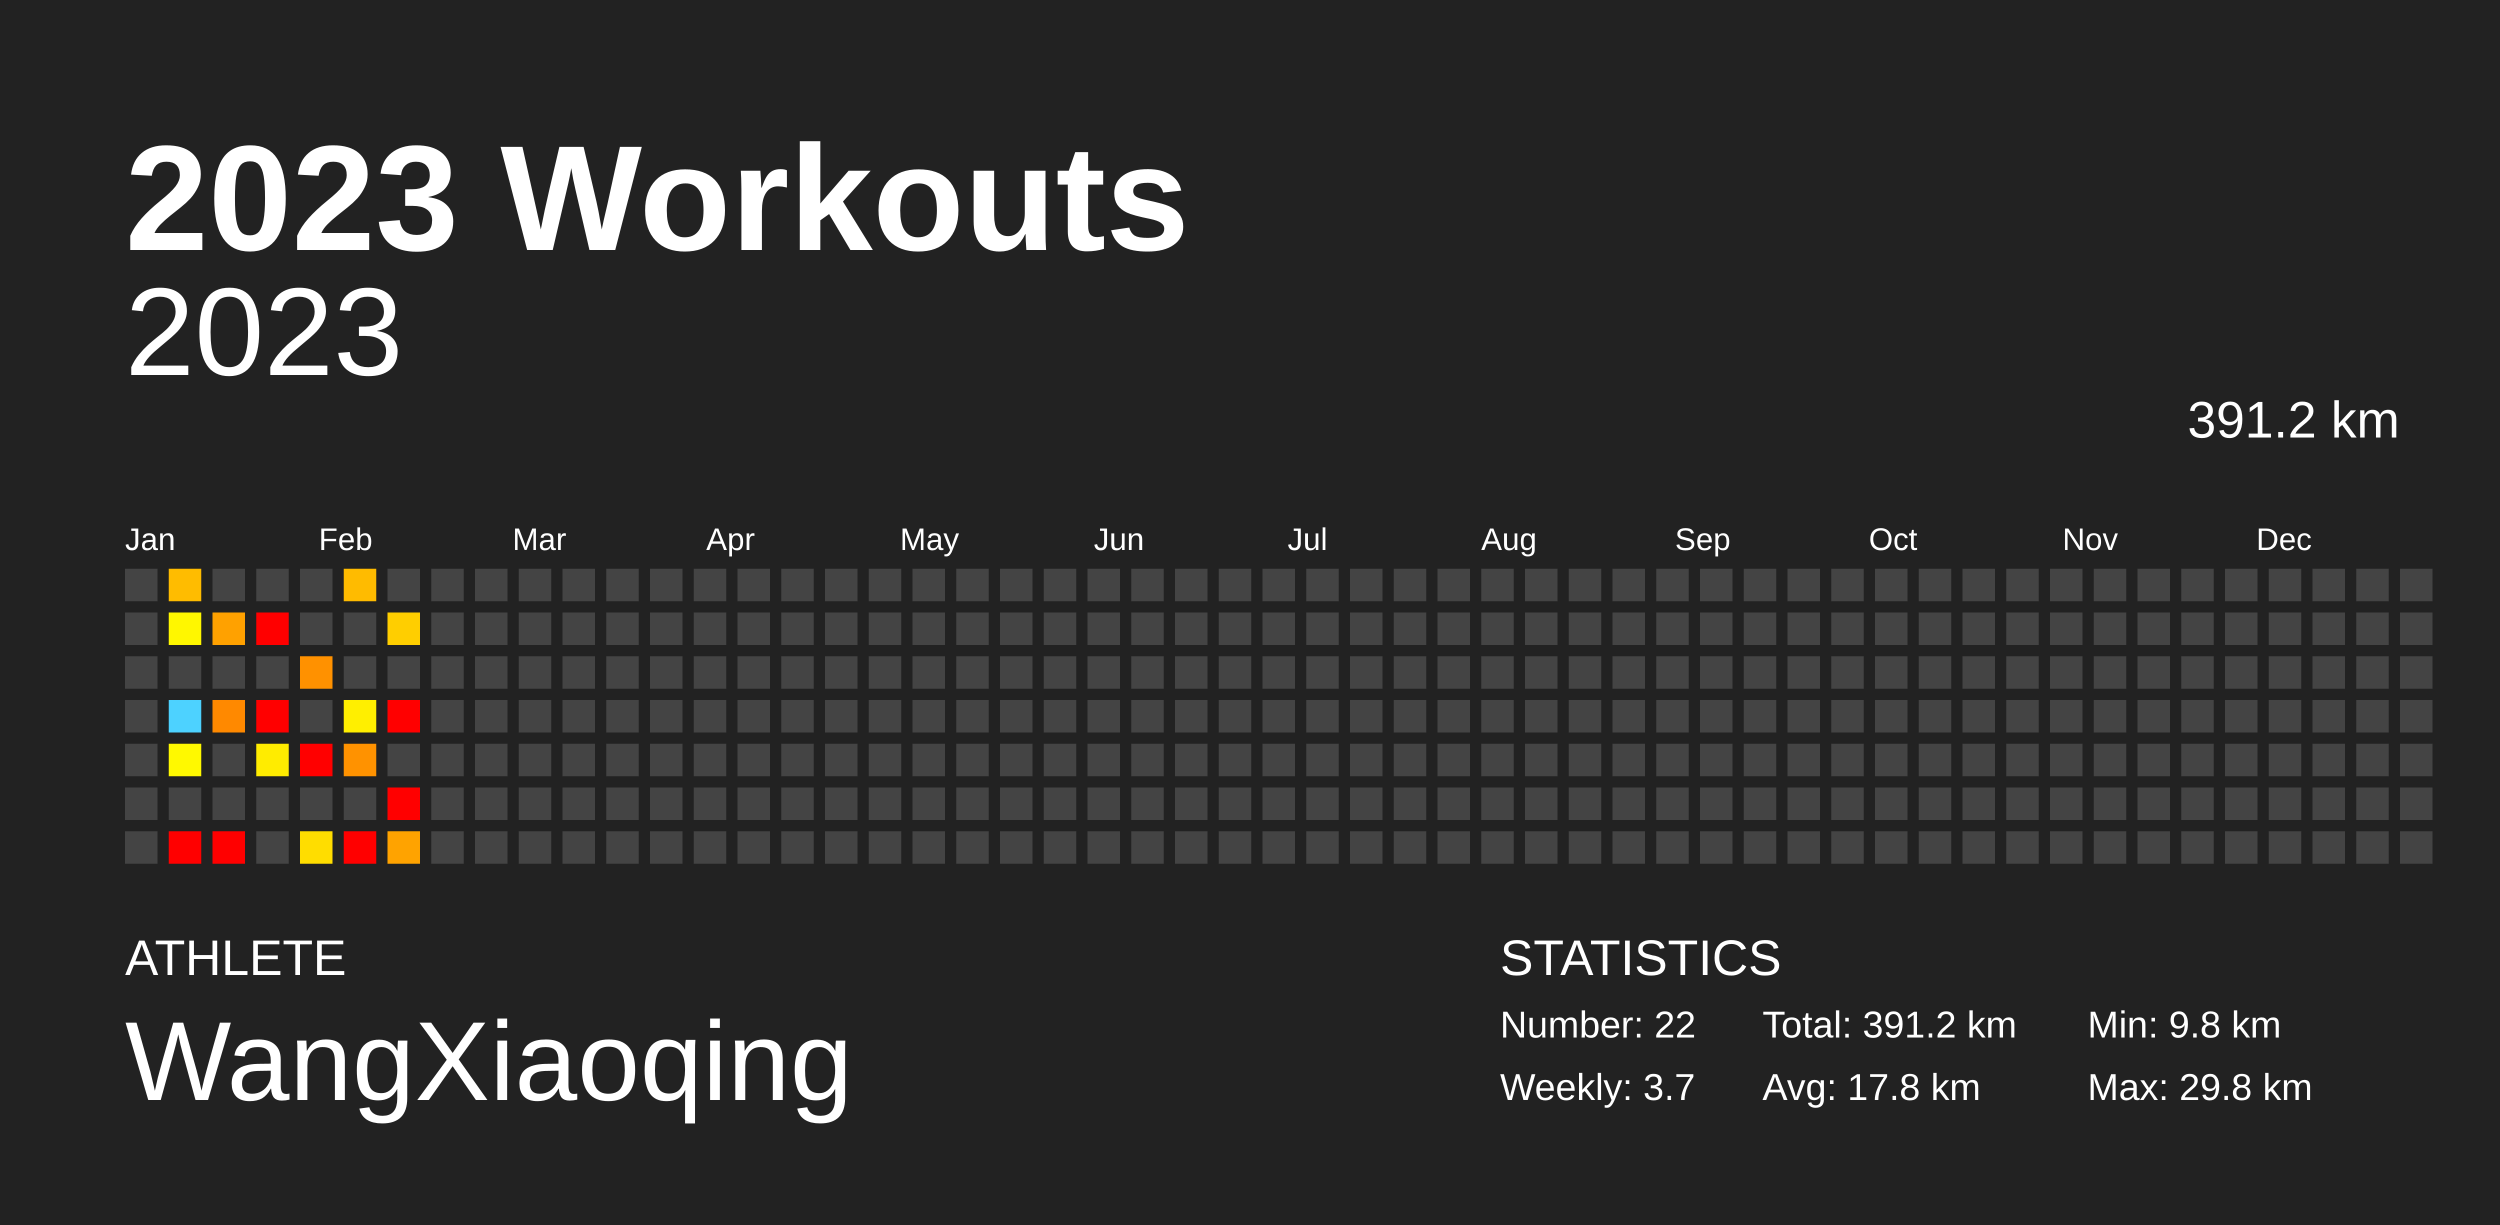
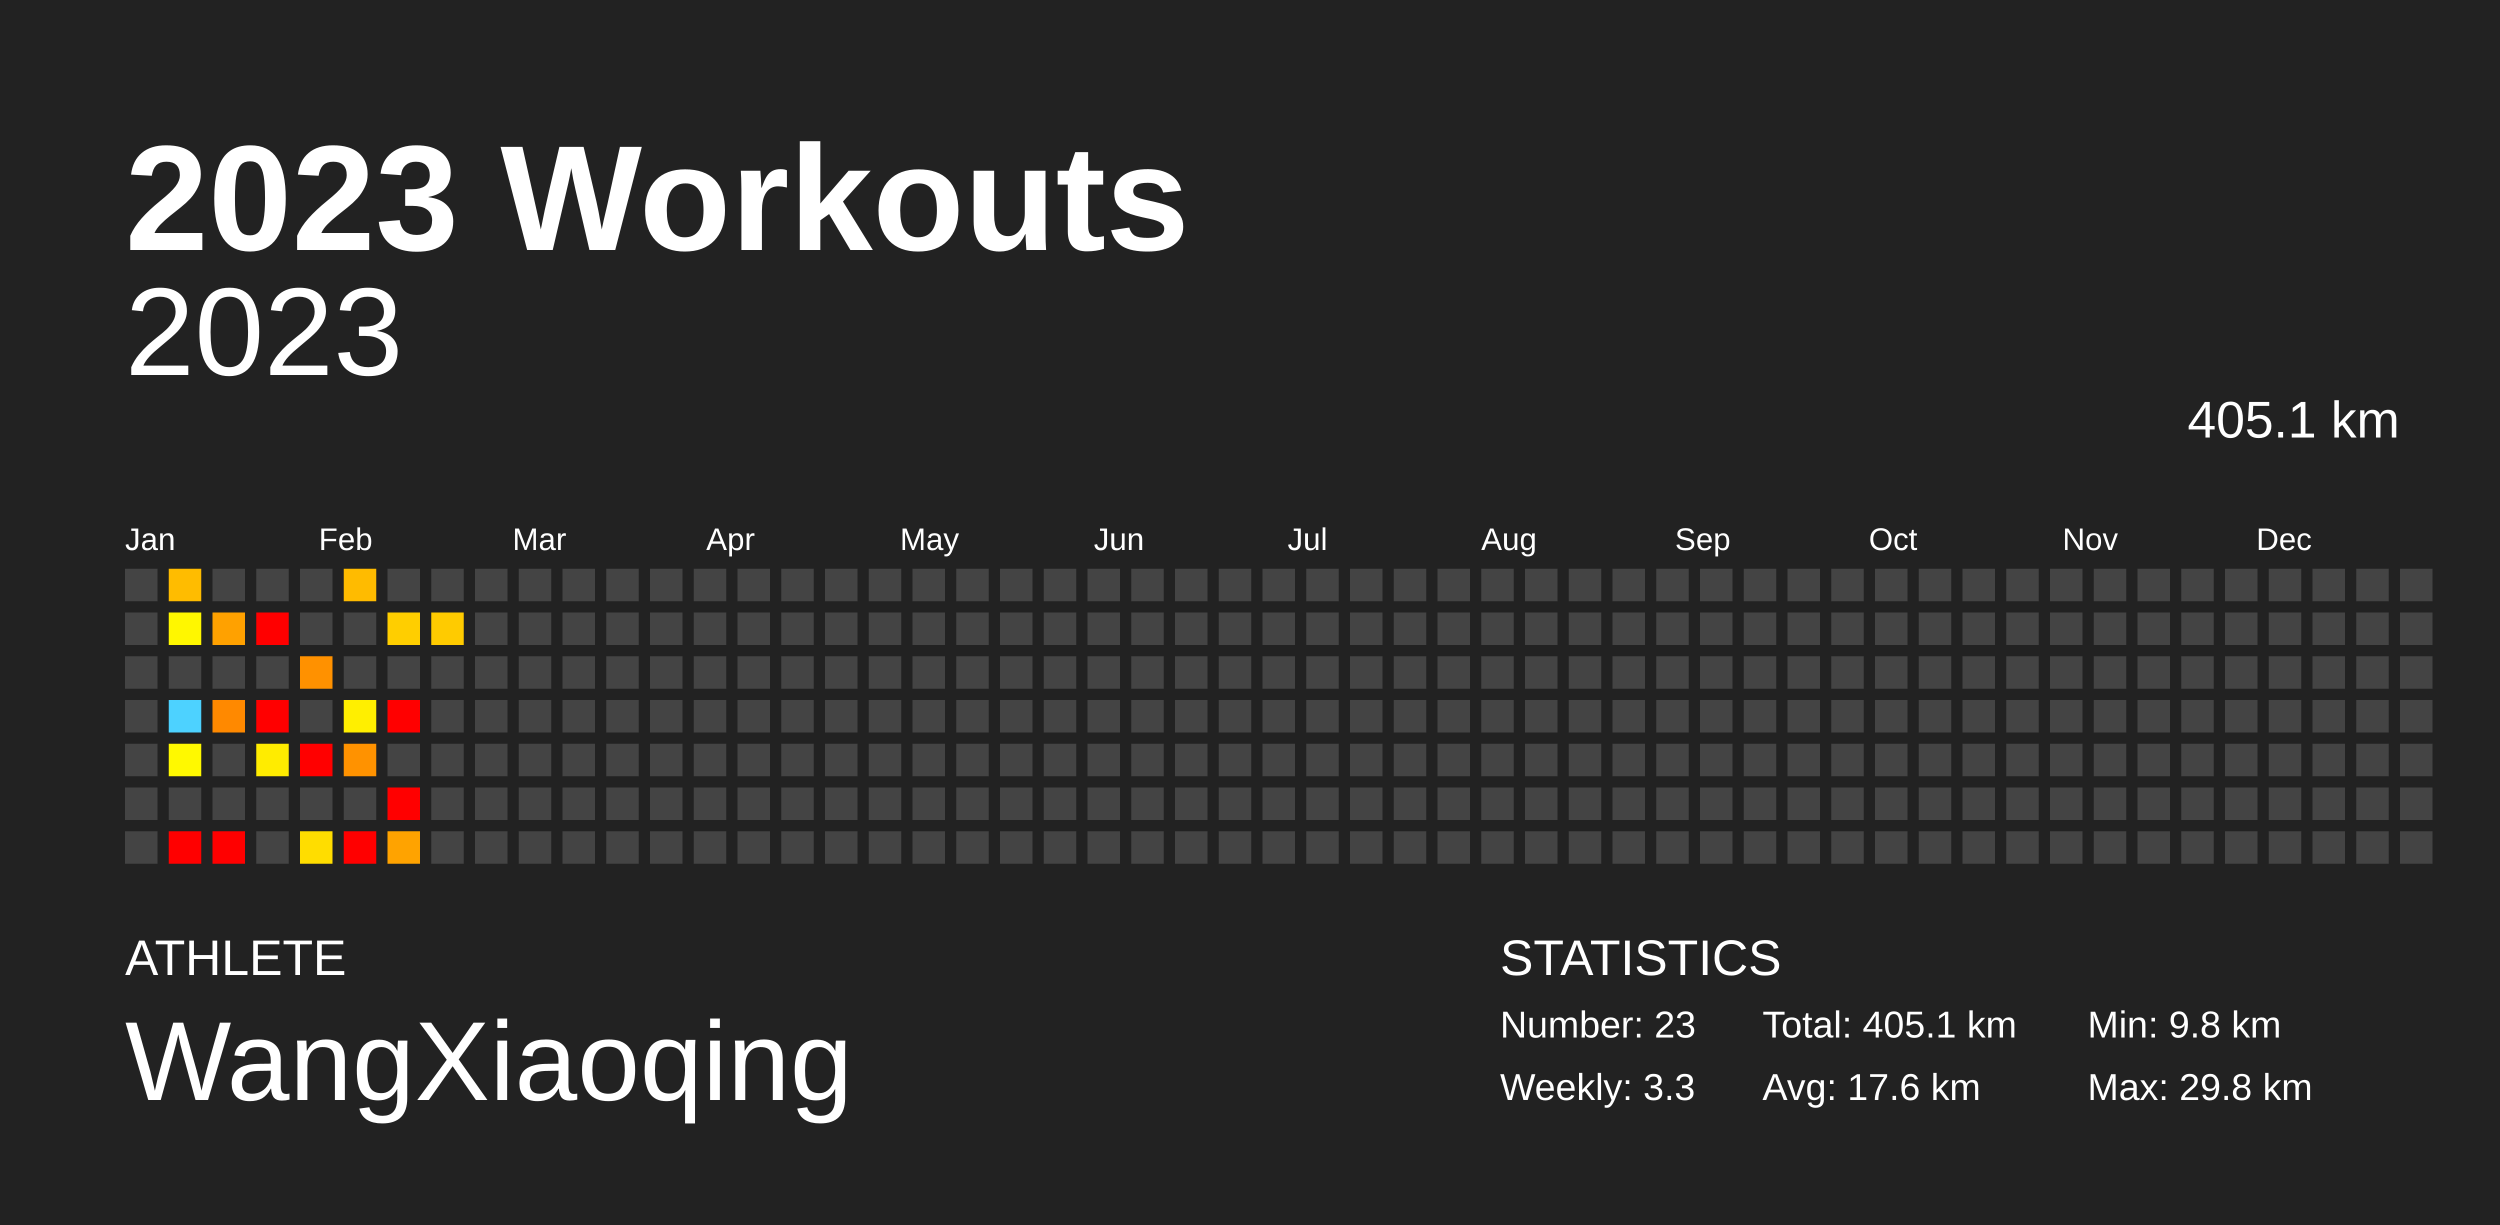
<svg xmlns="http://www.w3.org/2000/svg" baseProfile="full" height="98mm" version="1.1" viewBox="0,0,200,98" width="200mm">
  <defs />
  <rect fill="#222222" height="98" width="200" x="0" y="0" />
  <text fill="#FFFFFF" style="font-size:12px; font-family:Arial; font-weight:bold;" x="10" y="20">2023 Workouts</text>
  <text fill="#FFFFFF" style="font-size:4px; font-family:Arial" x="10" y="78">ATHLETE</text>
  <text fill="#FFFFFF" style="font-size:9px; font-family:Arial" x="10" y="88">WangXiaoqing</text>
  <text fill="#FFFFFF" style="font-size:4px; font-family:Arial" x="120" y="78">STATISTICS</text>
-   <text fill="#FFFFFF" style="font-size:3px; font-family:Arial" x="120" y="83">Number: 22</text>
-   <text fill="#FFFFFF" style="font-size:3px; font-family:Arial" x="120" y="88">Weekly: 3.7</text>
-   <text fill="#FFFFFF" style="font-size:3px; font-family:Arial" x="141" y="83">Total: 391.2 km</text>
-   <text fill="#FFFFFF" style="font-size:3px; font-family:Arial" x="141" y="88">Avg: 17.8 km</text>
+   <text fill="#FFFFFF" style="font-size:3px; font-family:Arial" x="120" y="83">Number: 23</text>
+   <text fill="#FFFFFF" style="font-size:3px; font-family:Arial" x="120" y="88">Weekly: 3.3</text>
+   <text fill="#FFFFFF" style="font-size:3px; font-family:Arial" x="141" y="83">Total: 405.1 km</text>
+   <text fill="#FFFFFF" style="font-size:3px; font-family:Arial" x="141" y="88">Avg: 17.6 km</text>
  <text fill="#FFFFFF" style="font-size:3px; font-family:Arial" x="167" y="83">Min: 9.8 km</text>
  <text fill="#FFFFFF" style="font-size:3px; font-family:Arial" x="167" y="88">Max: 29.8 km</text>
  <text alignment-baseline="hanging" fill="#FFFFFF" style="font-size:10.0px; font-family:Arial;" x="10" y="30">2023</text>
-   <text alignment-baseline="hanging" fill="#FFFFFF" style="font-size:4.125px; font-family:Arial;" x="175" y="35">391.2 km</text>
+   <text alignment-baseline="hanging" fill="#FFFFFF" style="font-size:4.125px; font-family:Arial;" x="175" y="35">405.1 km</text>
  <text fill="#FFFFFF" style="font-size:2.5px; font-family:Arial" x="10.0" y="44">Jan</text>
  <text fill="#FFFFFF" style="font-size:2.5px; font-family:Arial" x="25.5" y="44">Feb</text>
  <text fill="#FFFFFF" style="font-size:2.5px; font-family:Arial" x="41.0" y="44">Mar</text>
  <text fill="#FFFFFF" style="font-size:2.5px; font-family:Arial" x="56.5" y="44">Apr</text>
  <text fill="#FFFFFF" style="font-size:2.5px; font-family:Arial" x="72.0" y="44">May</text>
  <text fill="#FFFFFF" style="font-size:2.5px; font-family:Arial" x="87.5" y="44">Jun</text>
  <text fill="#FFFFFF" style="font-size:2.5px; font-family:Arial" x="103.0" y="44">Jul</text>
  <text fill="#FFFFFF" style="font-size:2.5px; font-family:Arial" x="118.5" y="44">Aug</text>
  <text fill="#FFFFFF" style="font-size:2.5px; font-family:Arial" x="134.0" y="44">Sep</text>
  <text fill="#FFFFFF" style="font-size:2.5px; font-family:Arial" x="149.5" y="44">Oct</text>
  <text fill="#FFFFFF" style="font-size:2.5px; font-family:Arial" x="165.0" y="44">Nov</text>
  <text fill="#FFFFFF" style="font-size:2.5px; font-family:Arial" x="180.5" y="44">Dec</text>
  <rect fill="#444444" height="2.6" width="2.6" x="10.0" y="45.5" />
  <rect fill="#444444" height="2.6" width="2.6" x="10.0" y="49.0" />
  <rect fill="#444444" height="2.6" width="2.6" x="10.0" y="52.5" />
  <rect fill="#444444" height="2.6" width="2.6" x="10.0" y="56.0" />
  <rect fill="#444444" height="2.6" width="2.6" x="10.0" y="59.5" />
  <rect fill="#444444" height="2.6" width="2.6" x="10.0" y="63.0" />
  <rect fill="#444444" height="2.6" width="2.6" x="10.0" y="66.5" />
  <rect fill="#ffbc00" height="2.6" width="2.6" x="13.5" y="45.5" />
  <rect fill="#fff700" height="2.6" width="2.6" x="13.5" y="49.0" />
  <rect fill="#444444" height="2.6" width="2.6" x="13.5" y="52.5" />
  <rect fill="#4dd2ff" height="2.6" width="2.6" x="13.5" y="56.0" />
  <rect fill="#fff900" height="2.6" width="2.6" x="13.5" y="59.5" />
  <rect fill="#444444" height="2.6" width="2.6" x="13.5" y="63.0" />
  <rect fill="red" height="2.6" width="2.6" x="13.5" y="66.5" />
  <rect fill="#444444" height="2.6" width="2.6" x="17.0" y="45.5" />
  <rect fill="#ffa100" height="2.6" width="2.6" x="17.0" y="49.0" />
  <rect fill="#444444" height="2.6" width="2.6" x="17.0" y="52.5" />
  <rect fill="#ff8900" height="2.6" width="2.6" x="17.0" y="56.0" />
  <rect fill="#444444" height="2.6" width="2.6" x="17.0" y="59.5" />
  <rect fill="#444444" height="2.6" width="2.6" x="17.0" y="63.0" />
  <rect fill="red" height="2.6" width="2.6" x="17.0" y="66.5" />
  <rect fill="#444444" height="2.6" width="2.6" x="20.5" y="45.5" />
  <rect fill="red" height="2.6" width="2.6" x="20.5" y="49.0" />
  <rect fill="#444444" height="2.6" width="2.6" x="20.5" y="52.5" />
  <rect fill="red" height="2.6" width="2.6" x="20.5" y="56.0" />
  <rect fill="#ffec00" height="2.6" width="2.6" x="20.5" y="59.5" />
  <rect fill="#444444" height="2.6" width="2.6" x="20.5" y="63.0" />
  <rect fill="#444444" height="2.6" width="2.6" x="20.5" y="66.5" />
  <rect fill="#444444" height="2.6" width="2.6" x="24.0" y="45.5" />
  <rect fill="#444444" height="2.6" width="2.6" x="24.0" y="49.0" />
  <rect fill="#ff9100" height="2.6" width="2.6" x="24.0" y="52.5" />
  <rect fill="#444444" height="2.6" width="2.6" x="24.0" y="56.0" />
  <rect fill="red" height="2.6" width="2.6" x="24.0" y="59.5" />
  <rect fill="#444444" height="2.6" width="2.6" x="24.0" y="63.0" />
  <rect fill="#ffdd00" height="2.6" width="2.6" x="24.0" y="66.5" />
  <rect fill="#ffbb00" height="2.6" width="2.6" x="27.5" y="45.5" />
  <rect fill="#444444" height="2.6" width="2.6" x="27.5" y="49.0" />
  <rect fill="#444444" height="2.6" width="2.6" x="27.5" y="52.5" />
  <rect fill="#ffef00" height="2.6" width="2.6" x="27.5" y="56.0" />
  <rect fill="#ff9200" height="2.6" width="2.6" x="27.5" y="59.5" />
  <rect fill="#444444" height="2.6" width="2.6" x="27.5" y="63.0" />
  <rect fill="red" height="2.6" width="2.6" x="27.5" y="66.5" />
  <rect fill="#444444" height="2.6" width="2.6" x="31.0" y="45.5" />
  <rect fill="#ffce00" height="2.6" width="2.6" x="31.0" y="49.0" />
  <rect fill="#444444" height="2.6" width="2.6" x="31.0" y="52.5" />
  <rect fill="red" height="2.6" width="2.6" x="31.0" y="56.0" />
  <rect fill="#444444" height="2.6" width="2.6" x="31.0" y="59.5" />
  <rect fill="red" height="2.6" width="2.6" x="31.0" y="63.0" />
  <rect fill="#ffa300" height="2.6" width="2.6" x="31.0" y="66.5" />
  <rect fill="#444444" height="2.6" width="2.6" x="34.5" y="45.5" />
-   <rect fill="#444444" height="2.6" width="2.6" x="34.5" y="49.0" />
+   <rect fill="#ffcb00" height="2.6" width="2.6" x="34.5" y="49.0" />
  <rect fill="#444444" height="2.6" width="2.6" x="34.5" y="52.5" />
  <rect fill="#444444" height="2.6" width="2.6" x="34.5" y="56.0" />
  <rect fill="#444444" height="2.6" width="2.6" x="34.5" y="59.5" />
  <rect fill="#444444" height="2.6" width="2.6" x="34.5" y="63.0" />
  <rect fill="#444444" height="2.6" width="2.6" x="34.5" y="66.5" />
  <rect fill="#444444" height="2.6" width="2.6" x="38.0" y="45.5" />
  <rect fill="#444444" height="2.6" width="2.6" x="38.0" y="49.0" />
  <rect fill="#444444" height="2.6" width="2.6" x="38.0" y="52.5" />
  <rect fill="#444444" height="2.6" width="2.6" x="38.0" y="56.0" />
  <rect fill="#444444" height="2.6" width="2.6" x="38.0" y="59.5" />
  <rect fill="#444444" height="2.6" width="2.6" x="38.0" y="63.0" />
  <rect fill="#444444" height="2.6" width="2.6" x="38.0" y="66.5" />
  <rect fill="#444444" height="2.6" width="2.6" x="41.5" y="45.5" />
  <rect fill="#444444" height="2.6" width="2.6" x="41.5" y="49.0" />
  <rect fill="#444444" height="2.6" width="2.6" x="41.5" y="52.5" />
  <rect fill="#444444" height="2.6" width="2.6" x="41.5" y="56.0" />
  <rect fill="#444444" height="2.6" width="2.6" x="41.5" y="59.5" />
  <rect fill="#444444" height="2.6" width="2.6" x="41.5" y="63.0" />
  <rect fill="#444444" height="2.6" width="2.6" x="41.5" y="66.5" />
  <rect fill="#444444" height="2.6" width="2.6" x="45.0" y="45.5" />
  <rect fill="#444444" height="2.6" width="2.6" x="45.0" y="49.0" />
  <rect fill="#444444" height="2.6" width="2.6" x="45.0" y="52.5" />
  <rect fill="#444444" height="2.6" width="2.6" x="45.0" y="56.0" />
  <rect fill="#444444" height="2.6" width="2.6" x="45.0" y="59.5" />
  <rect fill="#444444" height="2.6" width="2.6" x="45.0" y="63.0" />
  <rect fill="#444444" height="2.6" width="2.6" x="45.0" y="66.5" />
  <rect fill="#444444" height="2.6" width="2.6" x="48.5" y="45.5" />
  <rect fill="#444444" height="2.6" width="2.6" x="48.5" y="49.0" />
  <rect fill="#444444" height="2.6" width="2.6" x="48.5" y="52.5" />
  <rect fill="#444444" height="2.6" width="2.6" x="48.5" y="56.0" />
  <rect fill="#444444" height="2.6" width="2.6" x="48.5" y="59.5" />
  <rect fill="#444444" height="2.6" width="2.6" x="48.5" y="63.0" />
  <rect fill="#444444" height="2.6" width="2.6" x="48.5" y="66.5" />
  <rect fill="#444444" height="2.6" width="2.6" x="52.0" y="45.5" />
  <rect fill="#444444" height="2.6" width="2.6" x="52.0" y="49.0" />
  <rect fill="#444444" height="2.6" width="2.6" x="52.0" y="52.5" />
  <rect fill="#444444" height="2.6" width="2.6" x="52.0" y="56.0" />
  <rect fill="#444444" height="2.6" width="2.6" x="52.0" y="59.5" />
  <rect fill="#444444" height="2.6" width="2.6" x="52.0" y="63.0" />
  <rect fill="#444444" height="2.6" width="2.6" x="52.0" y="66.5" />
  <rect fill="#444444" height="2.6" width="2.6" x="55.5" y="45.5" />
  <rect fill="#444444" height="2.6" width="2.6" x="55.5" y="49.0" />
  <rect fill="#444444" height="2.6" width="2.6" x="55.5" y="52.5" />
  <rect fill="#444444" height="2.6" width="2.6" x="55.5" y="56.0" />
  <rect fill="#444444" height="2.6" width="2.6" x="55.5" y="59.5" />
  <rect fill="#444444" height="2.6" width="2.6" x="55.5" y="63.0" />
  <rect fill="#444444" height="2.6" width="2.6" x="55.5" y="66.5" />
  <rect fill="#444444" height="2.6" width="2.6" x="59.0" y="45.5" />
  <rect fill="#444444" height="2.6" width="2.6" x="59.0" y="49.0" />
  <rect fill="#444444" height="2.6" width="2.6" x="59.0" y="52.5" />
  <rect fill="#444444" height="2.6" width="2.6" x="59.0" y="56.0" />
  <rect fill="#444444" height="2.6" width="2.6" x="59.0" y="59.5" />
  <rect fill="#444444" height="2.6" width="2.6" x="59.0" y="63.0" />
  <rect fill="#444444" height="2.6" width="2.6" x="59.0" y="66.5" />
  <rect fill="#444444" height="2.6" width="2.6" x="62.5" y="45.5" />
  <rect fill="#444444" height="2.6" width="2.6" x="62.5" y="49.0" />
  <rect fill="#444444" height="2.6" width="2.6" x="62.5" y="52.5" />
  <rect fill="#444444" height="2.6" width="2.6" x="62.5" y="56.0" />
  <rect fill="#444444" height="2.6" width="2.6" x="62.5" y="59.5" />
  <rect fill="#444444" height="2.6" width="2.6" x="62.5" y="63.0" />
  <rect fill="#444444" height="2.6" width="2.6" x="62.5" y="66.5" />
  <rect fill="#444444" height="2.6" width="2.6" x="66.0" y="45.5" />
  <rect fill="#444444" height="2.6" width="2.6" x="66.0" y="49.0" />
  <rect fill="#444444" height="2.6" width="2.6" x="66.0" y="52.5" />
  <rect fill="#444444" height="2.6" width="2.6" x="66.0" y="56.0" />
  <rect fill="#444444" height="2.6" width="2.6" x="66.0" y="59.5" />
  <rect fill="#444444" height="2.6" width="2.6" x="66.0" y="63.0" />
  <rect fill="#444444" height="2.6" width="2.6" x="66.0" y="66.5" />
  <rect fill="#444444" height="2.6" width="2.6" x="69.5" y="45.5" />
  <rect fill="#444444" height="2.6" width="2.6" x="69.5" y="49.0" />
  <rect fill="#444444" height="2.6" width="2.6" x="69.5" y="52.5" />
  <rect fill="#444444" height="2.6" width="2.6" x="69.5" y="56.0" />
  <rect fill="#444444" height="2.6" width="2.6" x="69.5" y="59.5" />
  <rect fill="#444444" height="2.6" width="2.6" x="69.5" y="63.0" />
  <rect fill="#444444" height="2.6" width="2.6" x="69.5" y="66.5" />
  <rect fill="#444444" height="2.6" width="2.6" x="73.0" y="45.5" />
  <rect fill="#444444" height="2.6" width="2.6" x="73.0" y="49.0" />
  <rect fill="#444444" height="2.6" width="2.6" x="73.0" y="52.5" />
  <rect fill="#444444" height="2.6" width="2.6" x="73.0" y="56.0" />
  <rect fill="#444444" height="2.6" width="2.6" x="73.0" y="59.5" />
  <rect fill="#444444" height="2.6" width="2.6" x="73.0" y="63.0" />
  <rect fill="#444444" height="2.6" width="2.6" x="73.0" y="66.5" />
  <rect fill="#444444" height="2.6" width="2.6" x="76.5" y="45.5" />
  <rect fill="#444444" height="2.6" width="2.6" x="76.5" y="49.0" />
  <rect fill="#444444" height="2.6" width="2.6" x="76.5" y="52.5" />
  <rect fill="#444444" height="2.6" width="2.6" x="76.5" y="56.0" />
  <rect fill="#444444" height="2.6" width="2.6" x="76.5" y="59.5" />
  <rect fill="#444444" height="2.6" width="2.6" x="76.5" y="63.0" />
  <rect fill="#444444" height="2.6" width="2.6" x="76.5" y="66.5" />
  <rect fill="#444444" height="2.6" width="2.6" x="80.0" y="45.5" />
  <rect fill="#444444" height="2.6" width="2.6" x="80.0" y="49.0" />
  <rect fill="#444444" height="2.6" width="2.6" x="80.0" y="52.5" />
  <rect fill="#444444" height="2.6" width="2.6" x="80.0" y="56.0" />
  <rect fill="#444444" height="2.6" width="2.6" x="80.0" y="59.5" />
  <rect fill="#444444" height="2.6" width="2.6" x="80.0" y="63.0" />
  <rect fill="#444444" height="2.6" width="2.6" x="80.0" y="66.5" />
  <rect fill="#444444" height="2.6" width="2.6" x="83.5" y="45.5" />
  <rect fill="#444444" height="2.6" width="2.6" x="83.5" y="49.0" />
  <rect fill="#444444" height="2.6" width="2.6" x="83.5" y="52.5" />
  <rect fill="#444444" height="2.6" width="2.6" x="83.5" y="56.0" />
  <rect fill="#444444" height="2.6" width="2.6" x="83.5" y="59.5" />
  <rect fill="#444444" height="2.6" width="2.6" x="83.5" y="63.0" />
  <rect fill="#444444" height="2.6" width="2.6" x="83.5" y="66.5" />
  <rect fill="#444444" height="2.6" width="2.6" x="87.0" y="45.5" />
  <rect fill="#444444" height="2.6" width="2.6" x="87.0" y="49.0" />
  <rect fill="#444444" height="2.6" width="2.6" x="87.0" y="52.5" />
  <rect fill="#444444" height="2.6" width="2.6" x="87.0" y="56.0" />
  <rect fill="#444444" height="2.6" width="2.6" x="87.0" y="59.5" />
  <rect fill="#444444" height="2.6" width="2.6" x="87.0" y="63.0" />
  <rect fill="#444444" height="2.6" width="2.6" x="87.0" y="66.5" />
  <rect fill="#444444" height="2.6" width="2.6" x="90.5" y="45.5" />
  <rect fill="#444444" height="2.6" width="2.6" x="90.5" y="49.0" />
  <rect fill="#444444" height="2.6" width="2.6" x="90.5" y="52.5" />
  <rect fill="#444444" height="2.6" width="2.6" x="90.5" y="56.0" />
  <rect fill="#444444" height="2.6" width="2.6" x="90.5" y="59.5" />
  <rect fill="#444444" height="2.6" width="2.6" x="90.5" y="63.0" />
  <rect fill="#444444" height="2.6" width="2.6" x="90.5" y="66.5" />
  <rect fill="#444444" height="2.6" width="2.6" x="94.0" y="45.5" />
  <rect fill="#444444" height="2.6" width="2.6" x="94.0" y="49.0" />
  <rect fill="#444444" height="2.6" width="2.6" x="94.0" y="52.5" />
  <rect fill="#444444" height="2.6" width="2.6" x="94.0" y="56.0" />
  <rect fill="#444444" height="2.6" width="2.6" x="94.0" y="59.5" />
  <rect fill="#444444" height="2.6" width="2.6" x="94.0" y="63.0" />
  <rect fill="#444444" height="2.6" width="2.6" x="94.0" y="66.5" />
  <rect fill="#444444" height="2.6" width="2.6" x="97.5" y="45.5" />
  <rect fill="#444444" height="2.6" width="2.6" x="97.5" y="49.0" />
  <rect fill="#444444" height="2.6" width="2.6" x="97.5" y="52.5" />
  <rect fill="#444444" height="2.6" width="2.6" x="97.5" y="56.0" />
  <rect fill="#444444" height="2.6" width="2.6" x="97.5" y="59.5" />
  <rect fill="#444444" height="2.6" width="2.6" x="97.5" y="63.0" />
  <rect fill="#444444" height="2.6" width="2.6" x="97.5" y="66.5" />
  <rect fill="#444444" height="2.6" width="2.6" x="101.0" y="45.5" />
  <rect fill="#444444" height="2.6" width="2.6" x="101.0" y="49.0" />
  <rect fill="#444444" height="2.6" width="2.6" x="101.0" y="52.5" />
  <rect fill="#444444" height="2.6" width="2.6" x="101.0" y="56.0" />
  <rect fill="#444444" height="2.6" width="2.6" x="101.0" y="59.5" />
  <rect fill="#444444" height="2.6" width="2.6" x="101.0" y="63.0" />
  <rect fill="#444444" height="2.6" width="2.6" x="101.0" y="66.5" />
  <rect fill="#444444" height="2.6" width="2.6" x="104.5" y="45.5" />
  <rect fill="#444444" height="2.6" width="2.6" x="104.5" y="49.0" />
  <rect fill="#444444" height="2.6" width="2.6" x="104.5" y="52.5" />
  <rect fill="#444444" height="2.6" width="2.6" x="104.5" y="56.0" />
  <rect fill="#444444" height="2.6" width="2.6" x="104.5" y="59.5" />
  <rect fill="#444444" height="2.6" width="2.6" x="104.5" y="63.0" />
  <rect fill="#444444" height="2.6" width="2.6" x="104.5" y="66.5" />
  <rect fill="#444444" height="2.6" width="2.6" x="108.0" y="45.5" />
  <rect fill="#444444" height="2.6" width="2.6" x="108.0" y="49.0" />
  <rect fill="#444444" height="2.6" width="2.6" x="108.0" y="52.5" />
  <rect fill="#444444" height="2.6" width="2.6" x="108.0" y="56.0" />
  <rect fill="#444444" height="2.6" width="2.6" x="108.0" y="59.5" />
  <rect fill="#444444" height="2.6" width="2.6" x="108.0" y="63.0" />
  <rect fill="#444444" height="2.6" width="2.6" x="108.0" y="66.5" />
  <rect fill="#444444" height="2.6" width="2.6" x="111.5" y="45.5" />
  <rect fill="#444444" height="2.6" width="2.6" x="111.5" y="49.0" />
  <rect fill="#444444" height="2.6" width="2.6" x="111.5" y="52.5" />
  <rect fill="#444444" height="2.6" width="2.6" x="111.5" y="56.0" />
  <rect fill="#444444" height="2.6" width="2.6" x="111.5" y="59.5" />
  <rect fill="#444444" height="2.6" width="2.6" x="111.5" y="63.0" />
  <rect fill="#444444" height="2.6" width="2.6" x="111.5" y="66.5" />
  <rect fill="#444444" height="2.6" width="2.6" x="115.0" y="45.5" />
  <rect fill="#444444" height="2.6" width="2.6" x="115.0" y="49.0" />
  <rect fill="#444444" height="2.6" width="2.6" x="115.0" y="52.5" />
  <rect fill="#444444" height="2.6" width="2.6" x="115.0" y="56.0" />
  <rect fill="#444444" height="2.6" width="2.6" x="115.0" y="59.5" />
  <rect fill="#444444" height="2.6" width="2.6" x="115.0" y="63.0" />
  <rect fill="#444444" height="2.6" width="2.6" x="115.0" y="66.5" />
  <rect fill="#444444" height="2.6" width="2.6" x="118.5" y="45.5" />
  <rect fill="#444444" height="2.6" width="2.6" x="118.5" y="49.0" />
  <rect fill="#444444" height="2.6" width="2.6" x="118.5" y="52.5" />
  <rect fill="#444444" height="2.6" width="2.6" x="118.5" y="56.0" />
  <rect fill="#444444" height="2.6" width="2.6" x="118.5" y="59.5" />
  <rect fill="#444444" height="2.6" width="2.6" x="118.5" y="63.0" />
  <rect fill="#444444" height="2.6" width="2.6" x="118.5" y="66.5" />
  <rect fill="#444444" height="2.6" width="2.6" x="122.0" y="45.5" />
  <rect fill="#444444" height="2.6" width="2.6" x="122.0" y="49.0" />
  <rect fill="#444444" height="2.6" width="2.6" x="122.0" y="52.5" />
  <rect fill="#444444" height="2.6" width="2.6" x="122.0" y="56.0" />
  <rect fill="#444444" height="2.6" width="2.6" x="122.0" y="59.5" />
  <rect fill="#444444" height="2.6" width="2.6" x="122.0" y="63.0" />
  <rect fill="#444444" height="2.6" width="2.6" x="122.0" y="66.5" />
  <rect fill="#444444" height="2.6" width="2.6" x="125.5" y="45.5" />
  <rect fill="#444444" height="2.6" width="2.6" x="125.5" y="49.0" />
  <rect fill="#444444" height="2.6" width="2.6" x="125.5" y="52.5" />
  <rect fill="#444444" height="2.6" width="2.6" x="125.5" y="56.0" />
  <rect fill="#444444" height="2.6" width="2.6" x="125.5" y="59.5" />
  <rect fill="#444444" height="2.6" width="2.6" x="125.5" y="63.0" />
  <rect fill="#444444" height="2.6" width="2.6" x="125.5" y="66.5" />
  <rect fill="#444444" height="2.6" width="2.6" x="129.0" y="45.5" />
  <rect fill="#444444" height="2.6" width="2.6" x="129.0" y="49.0" />
  <rect fill="#444444" height="2.6" width="2.6" x="129.0" y="52.5" />
  <rect fill="#444444" height="2.6" width="2.6" x="129.0" y="56.0" />
  <rect fill="#444444" height="2.6" width="2.6" x="129.0" y="59.5" />
  <rect fill="#444444" height="2.6" width="2.6" x="129.0" y="63.0" />
  <rect fill="#444444" height="2.6" width="2.6" x="129.0" y="66.5" />
  <rect fill="#444444" height="2.6" width="2.6" x="132.5" y="45.5" />
  <rect fill="#444444" height="2.6" width="2.6" x="132.5" y="49.0" />
  <rect fill="#444444" height="2.6" width="2.6" x="132.5" y="52.5" />
  <rect fill="#444444" height="2.6" width="2.6" x="132.5" y="56.0" />
  <rect fill="#444444" height="2.6" width="2.6" x="132.5" y="59.5" />
  <rect fill="#444444" height="2.6" width="2.6" x="132.5" y="63.0" />
  <rect fill="#444444" height="2.6" width="2.6" x="132.5" y="66.5" />
  <rect fill="#444444" height="2.6" width="2.6" x="136.0" y="45.5" />
  <rect fill="#444444" height="2.6" width="2.6" x="136.0" y="49.0" />
  <rect fill="#444444" height="2.6" width="2.6" x="136.0" y="52.5" />
  <rect fill="#444444" height="2.6" width="2.6" x="136.0" y="56.0" />
  <rect fill="#444444" height="2.6" width="2.6" x="136.0" y="59.5" />
  <rect fill="#444444" height="2.6" width="2.6" x="136.0" y="63.0" />
  <rect fill="#444444" height="2.6" width="2.6" x="136.0" y="66.5" />
  <rect fill="#444444" height="2.6" width="2.6" x="139.5" y="45.5" />
  <rect fill="#444444" height="2.6" width="2.6" x="139.5" y="49.0" />
  <rect fill="#444444" height="2.6" width="2.6" x="139.5" y="52.5" />
  <rect fill="#444444" height="2.6" width="2.6" x="139.5" y="56.0" />
  <rect fill="#444444" height="2.6" width="2.6" x="139.5" y="59.5" />
  <rect fill="#444444" height="2.6" width="2.6" x="139.5" y="63.0" />
  <rect fill="#444444" height="2.6" width="2.6" x="139.5" y="66.5" />
  <rect fill="#444444" height="2.6" width="2.6" x="143.0" y="45.5" />
  <rect fill="#444444" height="2.6" width="2.6" x="143.0" y="49.0" />
  <rect fill="#444444" height="2.6" width="2.6" x="143.0" y="52.5" />
  <rect fill="#444444" height="2.6" width="2.6" x="143.0" y="56.0" />
  <rect fill="#444444" height="2.6" width="2.6" x="143.0" y="59.5" />
  <rect fill="#444444" height="2.6" width="2.6" x="143.0" y="63.0" />
  <rect fill="#444444" height="2.6" width="2.6" x="143.0" y="66.5" />
  <rect fill="#444444" height="2.6" width="2.6" x="146.5" y="45.5" />
  <rect fill="#444444" height="2.6" width="2.6" x="146.5" y="49.0" />
  <rect fill="#444444" height="2.6" width="2.6" x="146.5" y="52.5" />
  <rect fill="#444444" height="2.6" width="2.6" x="146.5" y="56.0" />
  <rect fill="#444444" height="2.6" width="2.6" x="146.5" y="59.5" />
  <rect fill="#444444" height="2.6" width="2.6" x="146.5" y="63.0" />
  <rect fill="#444444" height="2.6" width="2.6" x="146.5" y="66.5" />
  <rect fill="#444444" height="2.6" width="2.6" x="150.0" y="45.5" />
  <rect fill="#444444" height="2.6" width="2.6" x="150.0" y="49.0" />
  <rect fill="#444444" height="2.6" width="2.6" x="150.0" y="52.5" />
  <rect fill="#444444" height="2.6" width="2.6" x="150.0" y="56.0" />
  <rect fill="#444444" height="2.6" width="2.6" x="150.0" y="59.5" />
  <rect fill="#444444" height="2.6" width="2.6" x="150.0" y="63.0" />
  <rect fill="#444444" height="2.6" width="2.6" x="150.0" y="66.5" />
  <rect fill="#444444" height="2.6" width="2.6" x="153.5" y="45.5" />
  <rect fill="#444444" height="2.6" width="2.6" x="153.5" y="49.0" />
  <rect fill="#444444" height="2.6" width="2.6" x="153.5" y="52.5" />
  <rect fill="#444444" height="2.6" width="2.6" x="153.5" y="56.0" />
  <rect fill="#444444" height="2.6" width="2.6" x="153.5" y="59.5" />
  <rect fill="#444444" height="2.6" width="2.6" x="153.5" y="63.0" />
  <rect fill="#444444" height="2.6" width="2.6" x="153.5" y="66.5" />
  <rect fill="#444444" height="2.6" width="2.6" x="157.0" y="45.5" />
  <rect fill="#444444" height="2.6" width="2.6" x="157.0" y="49.0" />
  <rect fill="#444444" height="2.6" width="2.6" x="157.0" y="52.5" />
  <rect fill="#444444" height="2.6" width="2.6" x="157.0" y="56.0" />
  <rect fill="#444444" height="2.6" width="2.6" x="157.0" y="59.5" />
  <rect fill="#444444" height="2.6" width="2.6" x="157.0" y="63.0" />
  <rect fill="#444444" height="2.6" width="2.6" x="157.0" y="66.5" />
  <rect fill="#444444" height="2.6" width="2.6" x="160.5" y="45.5" />
  <rect fill="#444444" height="2.6" width="2.6" x="160.5" y="49.0" />
  <rect fill="#444444" height="2.6" width="2.6" x="160.5" y="52.5" />
  <rect fill="#444444" height="2.6" width="2.6" x="160.5" y="56.0" />
  <rect fill="#444444" height="2.6" width="2.6" x="160.5" y="59.5" />
  <rect fill="#444444" height="2.6" width="2.6" x="160.5" y="63.0" />
  <rect fill="#444444" height="2.6" width="2.6" x="160.5" y="66.5" />
  <rect fill="#444444" height="2.6" width="2.6" x="164.0" y="45.5" />
  <rect fill="#444444" height="2.6" width="2.6" x="164.0" y="49.0" />
  <rect fill="#444444" height="2.6" width="2.6" x="164.0" y="52.5" />
  <rect fill="#444444" height="2.6" width="2.6" x="164.0" y="56.0" />
  <rect fill="#444444" height="2.6" width="2.6" x="164.0" y="59.5" />
  <rect fill="#444444" height="2.6" width="2.6" x="164.0" y="63.0" />
  <rect fill="#444444" height="2.6" width="2.6" x="164.0" y="66.5" />
  <rect fill="#444444" height="2.6" width="2.6" x="167.5" y="45.5" />
  <rect fill="#444444" height="2.6" width="2.6" x="167.5" y="49.0" />
  <rect fill="#444444" height="2.6" width="2.6" x="167.5" y="52.5" />
  <rect fill="#444444" height="2.6" width="2.6" x="167.5" y="56.0" />
  <rect fill="#444444" height="2.6" width="2.6" x="167.5" y="59.5" />
  <rect fill="#444444" height="2.6" width="2.6" x="167.5" y="63.0" />
  <rect fill="#444444" height="2.6" width="2.6" x="167.5" y="66.5" />
  <rect fill="#444444" height="2.6" width="2.6" x="171.0" y="45.5" />
  <rect fill="#444444" height="2.6" width="2.6" x="171.0" y="49.0" />
  <rect fill="#444444" height="2.6" width="2.6" x="171.0" y="52.5" />
  <rect fill="#444444" height="2.6" width="2.6" x="171.0" y="56.0" />
  <rect fill="#444444" height="2.6" width="2.6" x="171.0" y="59.5" />
  <rect fill="#444444" height="2.6" width="2.6" x="171.0" y="63.0" />
  <rect fill="#444444" height="2.6" width="2.6" x="171.0" y="66.5" />
  <rect fill="#444444" height="2.6" width="2.6" x="174.5" y="45.5" />
  <rect fill="#444444" height="2.6" width="2.6" x="174.5" y="49.0" />
  <rect fill="#444444" height="2.6" width="2.6" x="174.5" y="52.5" />
  <rect fill="#444444" height="2.6" width="2.6" x="174.5" y="56.0" />
  <rect fill="#444444" height="2.6" width="2.6" x="174.5" y="59.5" />
  <rect fill="#444444" height="2.6" width="2.6" x="174.5" y="63.0" />
  <rect fill="#444444" height="2.6" width="2.6" x="174.5" y="66.5" />
  <rect fill="#444444" height="2.6" width="2.6" x="178.0" y="45.5" />
  <rect fill="#444444" height="2.6" width="2.6" x="178.0" y="49.0" />
  <rect fill="#444444" height="2.6" width="2.6" x="178.0" y="52.5" />
  <rect fill="#444444" height="2.6" width="2.6" x="178.0" y="56.0" />
  <rect fill="#444444" height="2.6" width="2.6" x="178.0" y="59.5" />
  <rect fill="#444444" height="2.6" width="2.6" x="178.0" y="63.0" />
  <rect fill="#444444" height="2.6" width="2.6" x="178.0" y="66.5" />
  <rect fill="#444444" height="2.6" width="2.6" x="181.5" y="45.5" />
  <rect fill="#444444" height="2.6" width="2.6" x="181.5" y="49.0" />
  <rect fill="#444444" height="2.6" width="2.6" x="181.5" y="52.5" />
  <rect fill="#444444" height="2.6" width="2.6" x="181.5" y="56.0" />
  <rect fill="#444444" height="2.6" width="2.6" x="181.5" y="59.5" />
  <rect fill="#444444" height="2.6" width="2.6" x="181.5" y="63.0" />
  <rect fill="#444444" height="2.6" width="2.6" x="181.5" y="66.5" />
  <rect fill="#444444" height="2.6" width="2.6" x="185.0" y="45.5" />
  <rect fill="#444444" height="2.6" width="2.6" x="185.0" y="49.0" />
  <rect fill="#444444" height="2.6" width="2.6" x="185.0" y="52.5" />
  <rect fill="#444444" height="2.6" width="2.6" x="185.0" y="56.0" />
  <rect fill="#444444" height="2.6" width="2.6" x="185.0" y="59.5" />
  <rect fill="#444444" height="2.6" width="2.6" x="185.0" y="63.0" />
  <rect fill="#444444" height="2.6" width="2.6" x="185.0" y="66.5" />
  <rect fill="#444444" height="2.6" width="2.6" x="188.5" y="45.5" />
  <rect fill="#444444" height="2.6" width="2.6" x="188.5" y="49.0" />
  <rect fill="#444444" height="2.6" width="2.6" x="188.5" y="52.5" />
  <rect fill="#444444" height="2.6" width="2.6" x="188.5" y="56.0" />
  <rect fill="#444444" height="2.6" width="2.6" x="188.5" y="59.5" />
  <rect fill="#444444" height="2.6" width="2.6" x="188.5" y="63.0" />
  <rect fill="#444444" height="2.6" width="2.6" x="188.5" y="66.5" />
  <rect fill="#444444" height="2.6" width="2.6" x="192.0" y="45.5" />
  <rect fill="#444444" height="2.6" width="2.6" x="192.0" y="49.0" />
  <rect fill="#444444" height="2.6" width="2.6" x="192.0" y="52.5" />
  <rect fill="#444444" height="2.6" width="2.6" x="192.0" y="56.0" />
  <rect fill="#444444" height="2.6" width="2.6" x="192.0" y="59.5" />
  <rect fill="#444444" height="2.6" width="2.6" x="192.0" y="63.0" />
  <rect fill="#444444" height="2.6" width="2.6" x="192.0" y="66.5" />
</svg>
